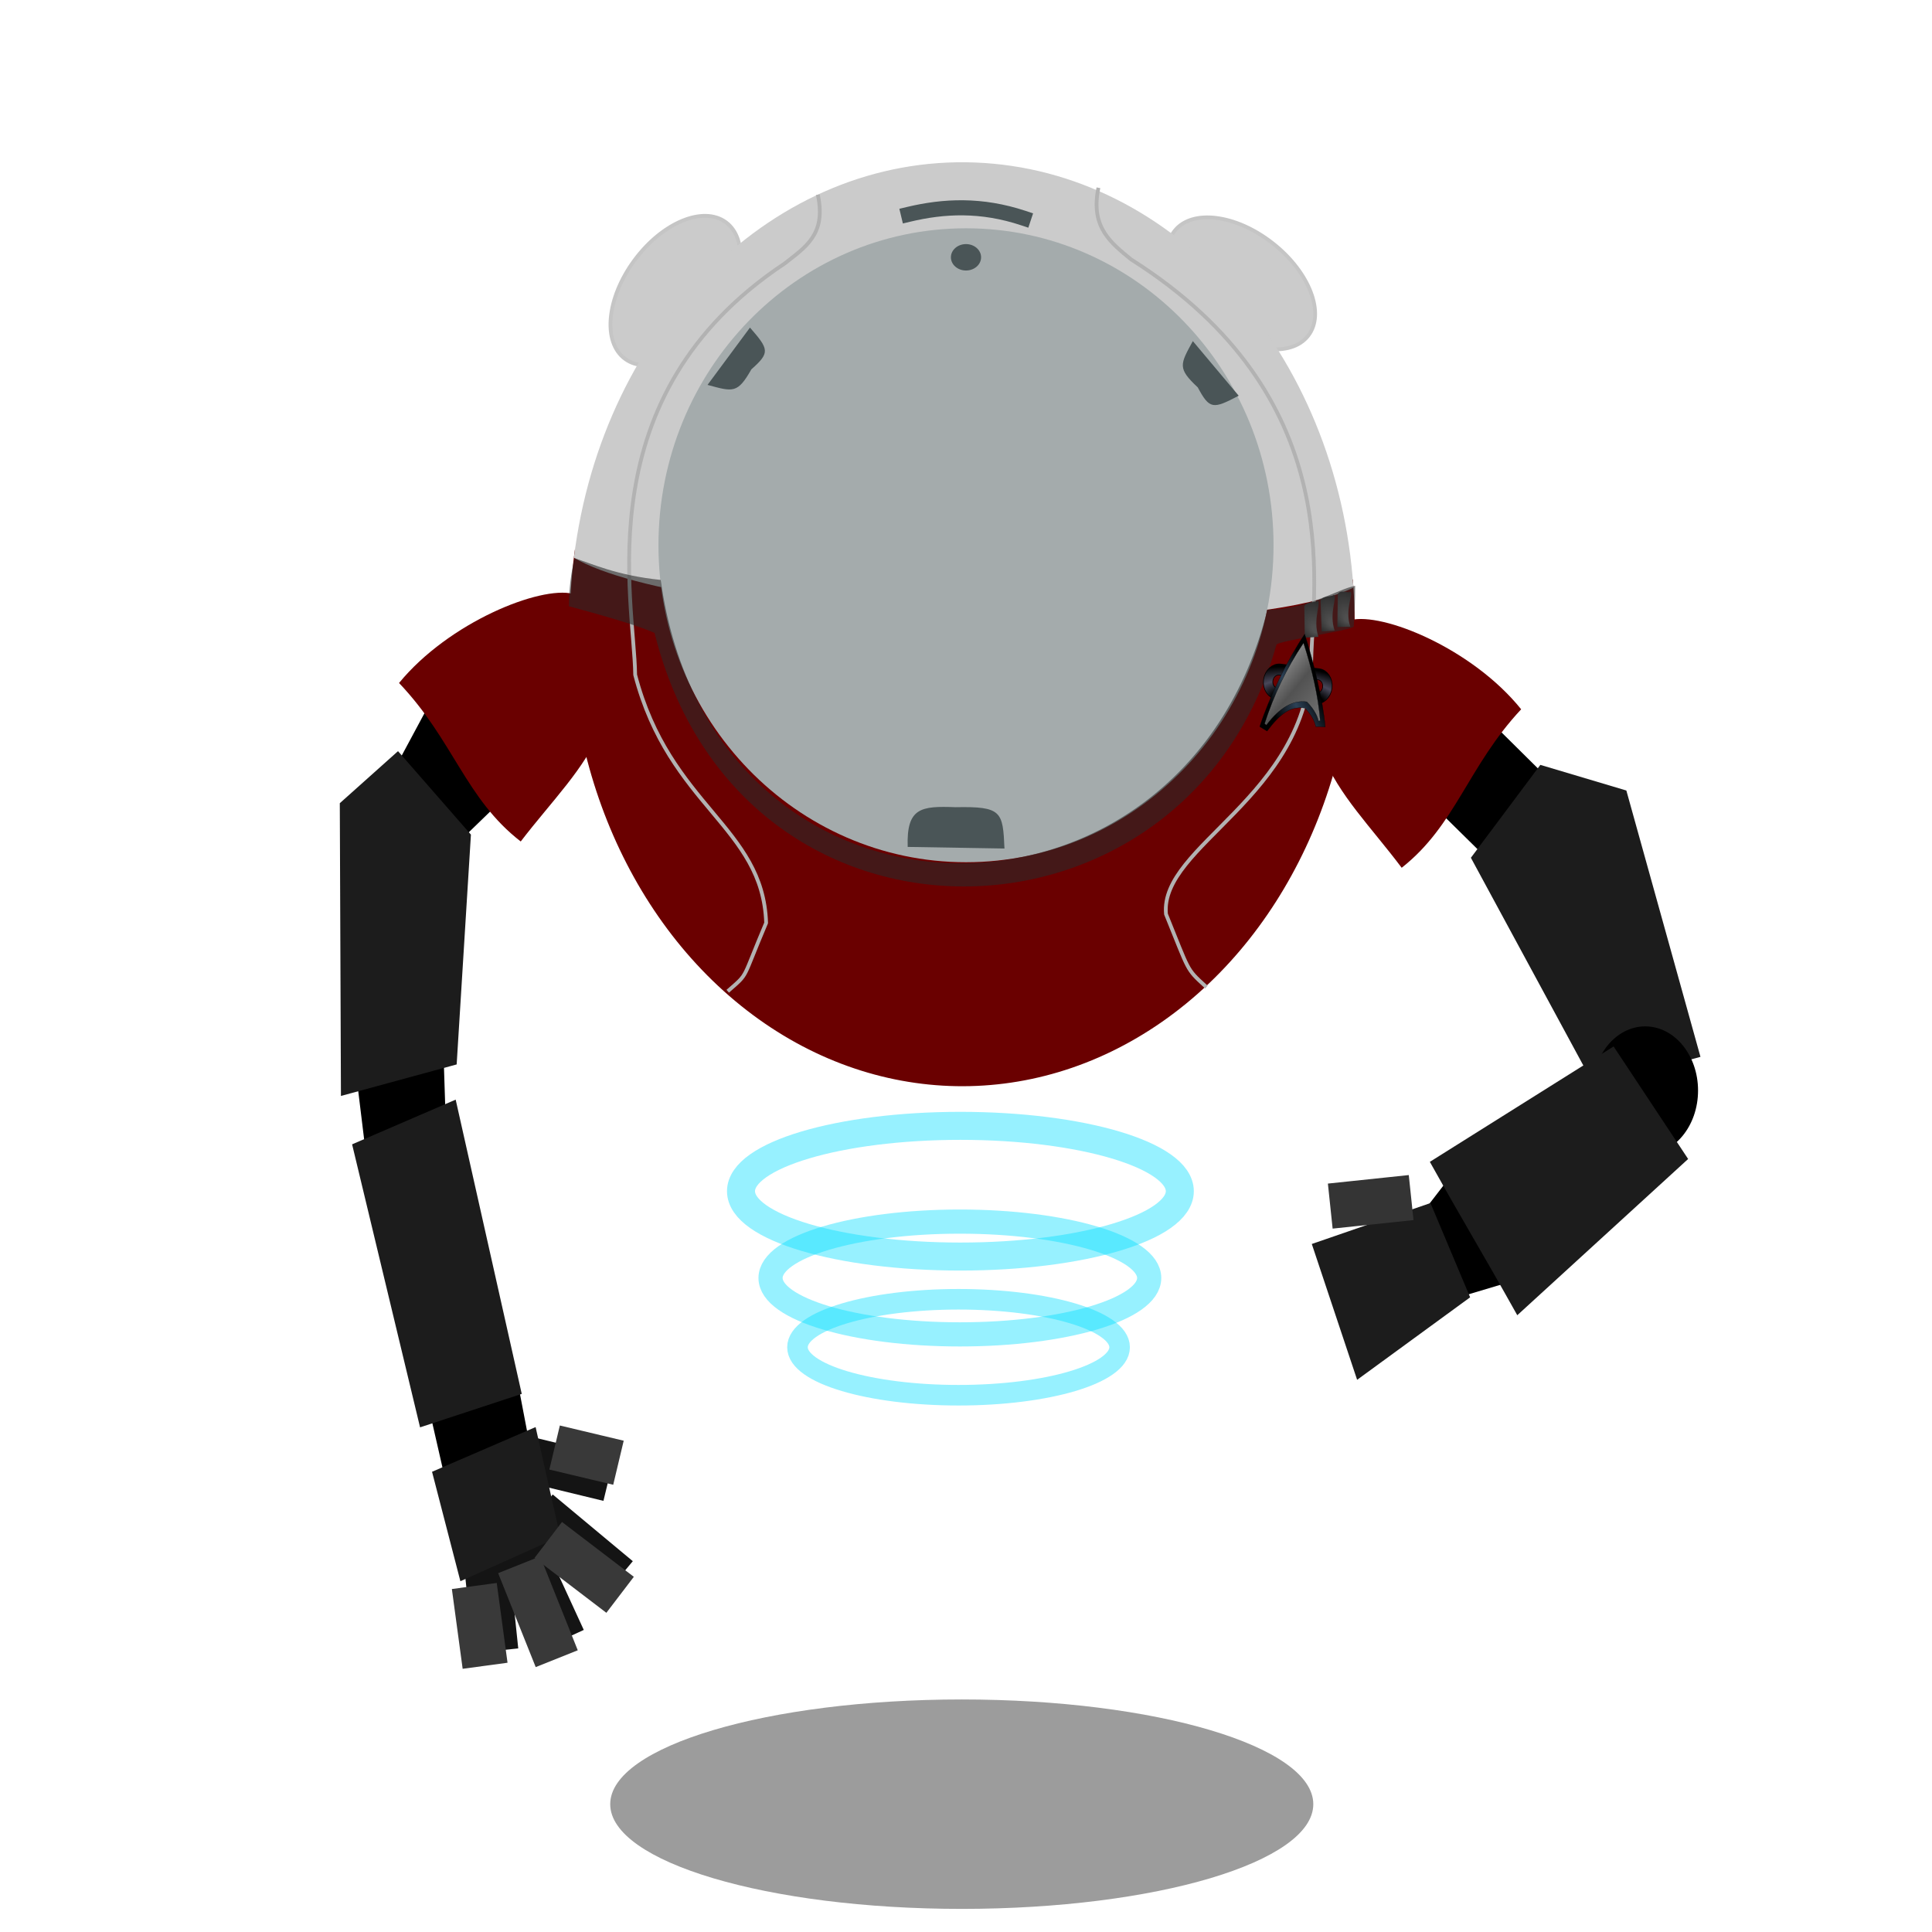
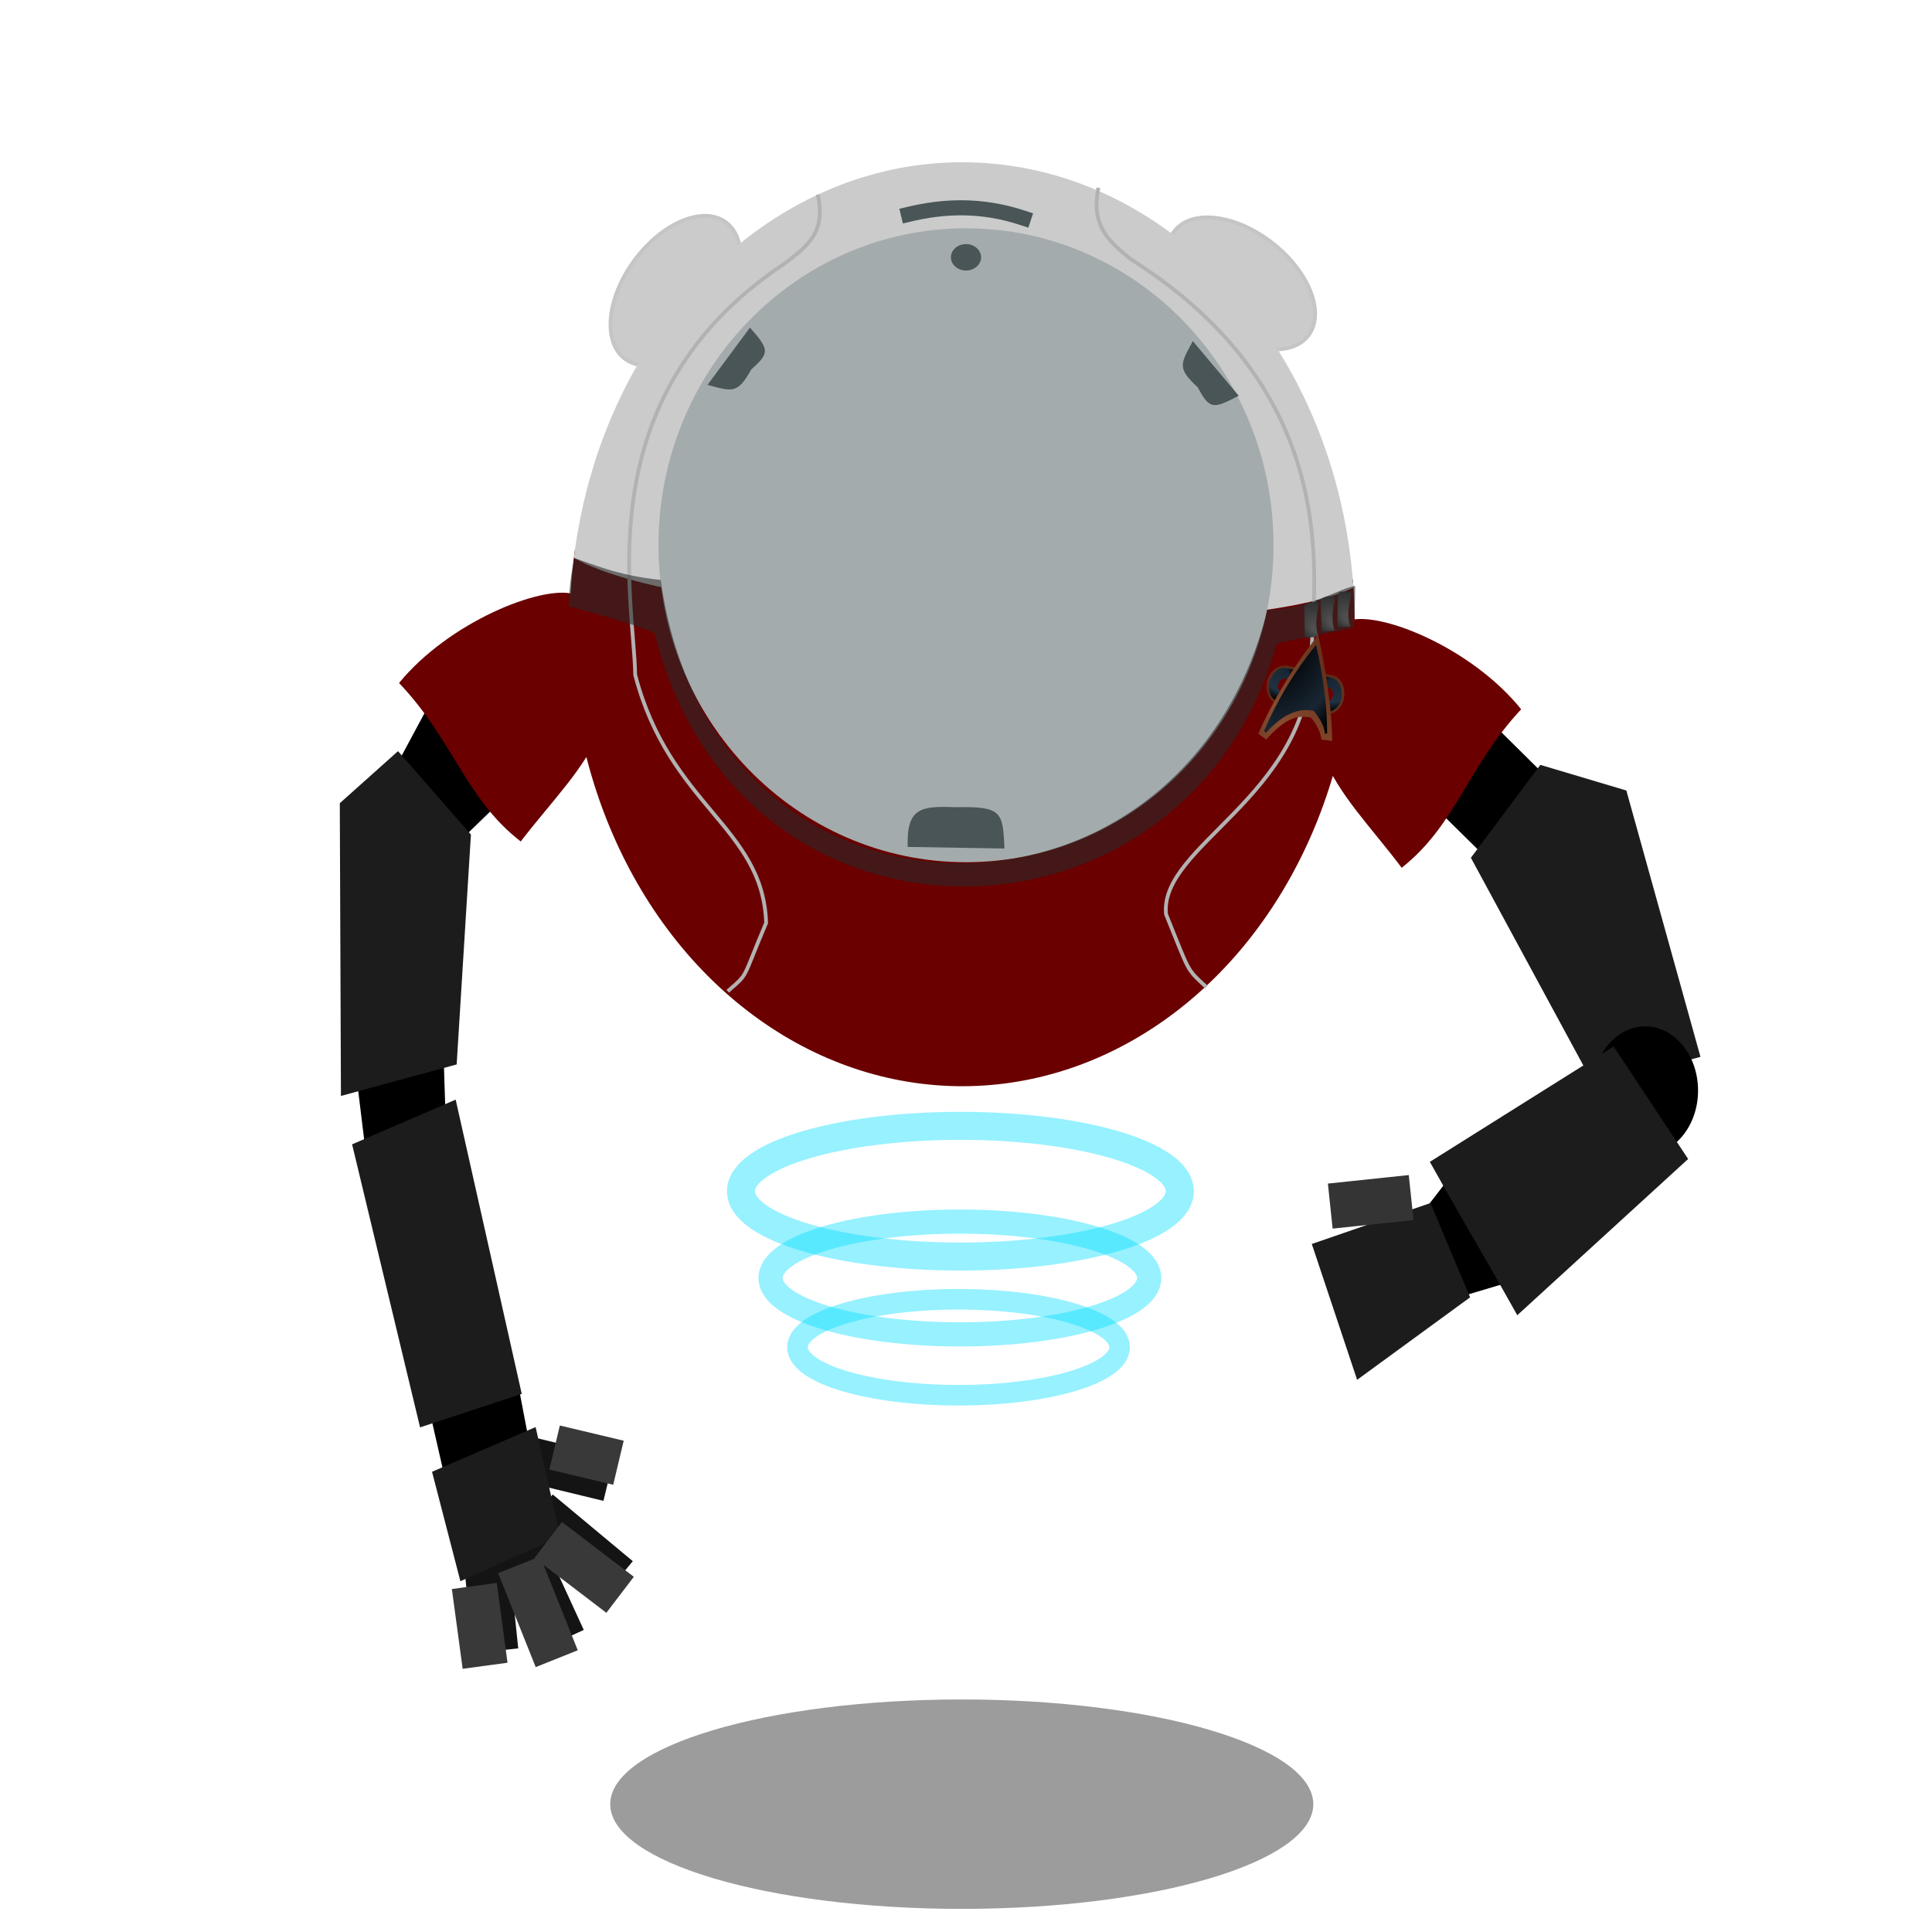
<svg xmlns="http://www.w3.org/2000/svg" width="512pt" height="512pt" viewBox="0 0 512 512">
  <style>
        .uniform-color {
            color: #6a0000;
        }
    </style>
  <defs>
    <radialGradient id="gradient0" gradientUnits="objectBoundingBox" cx="0.646" cy="-0.128" fx="0.464" fy="0.829" r="1.773" spreadMethod="reflect">
      <stop stop-color="#4f4f4f" offset="0.057" stop-opacity="1" />
      <stop stop-color="#232323" offset="0.423" stop-opacity="1" />
      <stop stop-color="#646464" offset="0.743" stop-opacity="1" />
      <stop stop-color="#767676" offset="0.984" stop-opacity="1" />
    </radialGradient>
    <radialGradient id="gradient1" gradientUnits="objectBoundingBox" cx="0.646" cy="-0.128" fx="0.464" fy="0.829" r="1.773" spreadMethod="reflect">
      <stop stop-color="#4f4f4f" offset="0.057" stop-opacity="1" />
      <stop stop-color="#232323" offset="0.423" stop-opacity="1" />
      <stop stop-color="#646464" offset="0.743" stop-opacity="1" />
      <stop stop-color="#767676" offset="0.984" stop-opacity="1" />
    </radialGradient>
    <radialGradient id="gradient2" gradientUnits="objectBoundingBox" cx="0.646" cy="-0.128" fx="0.464" fy="0.829" r="1.773" spreadMethod="reflect">
      <stop stop-color="#4f4f4f" offset="0.057" stop-opacity="1" />
      <stop stop-color="#232323" offset="0.423" stop-opacity="1" />
      <stop stop-color="#646464" offset="0.743" stop-opacity="1" />
      <stop stop-color="#767676" offset="0.984" stop-opacity="1" />
    </radialGradient>
-     <radialGradient id="gradient3" gradientUnits="objectBoundingBox" cx="0.526" cy="0.556" fx="0.543" fy="1.37" r="1.886" spreadMethod="reflect">
-       <stop stop-color="#000000" offset="0.231" stop-opacity="1" />
-       <stop stop-color="#484759" offset="0.374" stop-opacity="1" />
-       <stop stop-color="#000000" offset="0.574" stop-opacity="1" />
+     <linearGradient id="gradient3" gradientUnits="objectBoundingBox" x1="0.091" y1="-0.337" x2="2.342" y2="-0.337" spreadMethod="pad">
+       <stop stop-color="#5d2a17" offset="0.322" stop-opacity="1" />
+       <stop stop-color="#644130" offset="0.509" stop-opacity="1" />
+       <stop stop-color="#5d2a17" offset="0.699" stop-opacity="1" />
+     </linearGradient>
+     <radialGradient id="gradient4" gradientUnits="objectBoundingBox" cx="0.497" cy="-3.99680288865056e-15" fx="0.497" fy="-3.99680288865056e-15" r="1.276" spreadMethod="pad">
+       <stop stop-color="#000000" offset="0.148" stop-opacity="1" />
+       <stop stop-color="#182633" offset="0.242" stop-opacity="1" />
+       <stop stop-color="#213142" offset="0.605" stop-opacity="1" />
+       <stop stop-color="#000000" offset="0.805" stop-opacity="1" />
    </radialGradient>
-     <linearGradient id="gradient4" gradientUnits="objectBoundingBox" x1="0.993" y1="0.017" x2="0.01" y2="1.011" spreadMethod="pad">
-       <stop stop-color="#000000" offset="0.361" stop-opacity="1" />
-       <stop stop-color="#2c4156" offset="0.592" stop-opacity="1" />
-       <stop stop-color="#000000" offset="0.816" stop-opacity="1" />
-     </linearGradient>
-     <linearGradient id="gradient5" gradientUnits="objectBoundingBox" x1="0" y1="0" x2="1" y2="1" spreadMethod="pad">
-       <stop stop-color="#939393" offset="0.171" stop-opacity="1" />
-       <stop stop-color="#525252" offset="0.506" stop-opacity="1" />
-       <stop stop-color="#6f6f6f" offset="0.888" stop-opacity="1" />
-     </linearGradient>
+     <radialGradient id="gradient5" gradientUnits="objectBoundingBox" cx="1.002" cy="0.003" fx="1.002" fy="0.003" r="2.116" spreadMethod="pad">
+       <stop stop-color="#5d2a17" offset="0.112" stop-opacity="1" />
+       <stop stop-color="#884c2f" offset="0.522" stop-opacity="1" />
+       <stop stop-color="#5d2a17" offset="0.904" stop-opacity="1" />
+     </radialGradient>
+     <radialGradient id="gradient6" gradientUnits="objectBoundingBox" cx="0" cy="0" fx="0" fy="0" r="1.31" spreadMethod="pad">
+       <stop stop-color="#000000" offset="0.125" stop-opacity="1" />
+       <stop stop-color="#182633" offset="0.725" stop-opacity="1" />
+       <stop stop-color="#000000" offset="0.951" stop-opacity="1" />
+     </radialGradient>
  </defs>
  <ellipse id="shape11" transform="matrix(0.8045232 0.5939212 -0.5939212 0.8045232 181.5022 50.88029)" rx="13.5" ry="22.5" cx="13.5" cy="22.5" fill="#cbcbcb" fill-rule="evenodd" stroke="#c5c5c5" stroke-width="1" stroke-linecap="square" stroke-linejoin="bevel" />
  <ellipse id="shape12" transform="matrix(0.6182546 -0.7859779 0.7859779 0.6182546 302.9389 71.79891)" rx="13.5" ry="22.5" cx="13.5" cy="22.5" fill="#cbcbcb" fill-rule="evenodd" stroke="#c5c5c5" stroke-width="1" stroke-linecap="square" stroke-linejoin="bevel" />
  <path id="shape05" transform="translate(98.3125, 176.2875)" fill="#000000" fill-rule="evenodd" stroke-opacity="0" stroke="#000000" stroke-width="0" stroke-linecap="square" stroke-linejoin="bevel" d="M21 0L0 39.125L19.625 50.375L44.125 26.625Z" />
  <path id="shape02" transform="translate(375, 188.35)" fill="#000000" fill-rule="evenodd" stroke-opacity="0" stroke="#000000" stroke-width="0" stroke-linecap="square" stroke-linejoin="bevel" d="M0 20.375L25.5 45.5L43.125 25.75L17.125 0Z" />
  <path id="shape5" transform="translate(105.75, 157.0705)" fill="currentColor" class="uniform-color" fill-rule="evenodd" stroke-opacity="0" stroke="#000000" stroke-width="0" stroke-linecap="square" stroke-linejoin="bevel" d="M46.125 0.305C37.389 -1.877 13.189 7.837 0 23.93C14.419 39.081 17.615 54.619 32.25 65.93C40.619 55.009 49.186 46.76 53.625 35.929Z" />
  <path id="shape010" transform="matrix(-1 0 0 1 403.125 164.0384)" fill="currentColor" class="uniform-color" fill-rule="evenodd" stroke-opacity="0" stroke="#000000" stroke-width="0" stroke-linecap="square" stroke-linejoin="bevel" d="M45.286 0.305C36.709 -1.877 12.949 7.837 0 23.93C14.157 39.081 17.294 54.619 31.664 65.93C39.881 55.009 48.291 46.76 52.65 35.929Z" />
  <path id="shape09" transform="translate(150.9968, 145.6637)" d="M1.356 0C-5.134 46.932 12.02 94.049 45.359 120.863C78.699 147.676 122.2 149.341 156.947 125.134C191.694 100.927 211.409 55.221 207.519 7.891" fill="currentColor" class="uniform-color" fill-rule="evenodd" stroke-opacity="0" stroke="#000000" stroke-width="0" stroke-linecap="square" stroke-linejoin="bevel" />
  <path id="shape0" transform="translate(139, 386.5)" fill="none" stroke="#141414" stroke-width="12" stroke-linecap="square" stroke-linejoin="miter" stroke-miterlimit="2" d="M0 0L16.5 4" />
  <path id="shape1" transform="translate(147.25, 404.5)" fill="none" stroke="#141414" stroke-width="12" stroke-linecap="square" stroke-linejoin="miter" stroke-miterlimit="2" d="M0 0L12 10" />
  <path id="shape21" transform="translate(138.25, 410.5)" fill="none" stroke="#141414" stroke-width="12" stroke-linecap="square" stroke-linejoin="miter" stroke-miterlimit="2" d="M0 0L8.5 18.5" />
  <path id="shape3" transform="translate(128.25, 407.5)" fill="none" stroke="#141414" stroke-width="12" stroke-linecap="square" stroke-linejoin="miter" stroke-miterlimit="2" d="M0 0L2.5 24" />
  <path id="shape01" transform="translate(372.8125, 310.4)" fill="#000000" fill-rule="evenodd" stroke-opacity="0" stroke="#000000" stroke-width="0" stroke-linecap="square" stroke-linejoin="bevel" d="M0 16.375L5 36L32.625 27.75L12.625 0Z" />
  <path id="shape03" transform="translate(112.6375, 358.8)" fill="#000000" fill-rule="evenodd" stroke-opacity="0" stroke="#000000" stroke-width="0" stroke-linecap="square" stroke-linejoin="bevel" d="M0 9.875L7 40.5L28.625 28.75L23.125 0Z" />
  <path id="shape04" transform="translate(94.225, 273.45)" fill="#000000" fill-rule="evenodd" stroke-opacity="0" stroke="#000000" stroke-width="0" stroke-linecap="square" stroke-linejoin="bevel" d="M0 9.875L3.5 38.5L24.125 30.75L23.125 0Z" />
  <path id="shape091" transform="translate(152.0904, 42.99906)" fill="#cbcbcb" fill-rule="evenodd" stroke-opacity="0" stroke="#000000" stroke-width="0" stroke-linecap="square" stroke-linejoin="bevel" d="M206.579 112.74C202.362 50.598 159.196 2.097 106.298 0.066C53.4 -1.965 7.644 43.121 0 104.808C30.509 122.855 174.81 128.207 206.579 112.74Z" />
  <ellipse id="shape6" transform="translate(174.5, 60.5)" rx="81.5" ry="84" cx="81.5" cy="84" fill="#a4abac" fill-rule="evenodd" stroke-opacity="0" stroke="#000000" stroke-width="0" stroke-linecap="square" stroke-linejoin="bevel" />
  <path id="shape7" transform="translate(240.75, 55.06735)" fill="none" stroke="#4a5557" stroke-width="4" stroke-linecap="square" stroke-linejoin="miter" stroke-miterlimit="2" d="M0 1.745C9.379 -0.499 19.295 -0.987 30.5 2.745" />
  <path id="shape8" transform="translate(187.5, 86.8125)" fill="#4a5557" fill-rule="evenodd" stroke-opacity="0" stroke="#000000" stroke-width="0" stroke-linecap="square" stroke-linejoin="bevel" d="M11.25 0L0 15.188C6.816 17.044 7.963 17.508 11.625 11.062C16.635 6.625 16.271 5.75 11.25 0Z" />
  <path id="shape011" transform="matrix(-0.5850629 -0.8109879 0.8109879 -0.5850629 249.5282 236.8916)" fill="#4a5557" fill-rule="evenodd" stroke-opacity="0" stroke="#000000" stroke-width="0" stroke-linecap="square" stroke-linejoin="bevel" d="M15.351 0L0 20.552C8.194 25.946 9.493 26.52 16.464 16.45C22.097 9.225 24.012 5.833 15.351 0Z" />
  <path id="shape012" transform="matrix(-0.2326915 0.9725506 -0.9725506 -0.2326915 330.8856 93.9305)" fill="#4a5557" fill-rule="evenodd" stroke-opacity="0" stroke="#000000" stroke-width="0" stroke-linecap="square" stroke-linejoin="bevel" d="M11.25 0L0 15.188C6.816 17.044 7.963 17.508 11.625 11.062C16.635 6.625 16.271 5.75 11.25 0Z" />
  <ellipse id="shape9" transform="translate(252, 64.6875)" rx="4" ry="3.5" cx="4" cy="3.5" fill="#4a5557" fill-rule="evenodd" stroke-opacity="0" stroke="#000000" stroke-width="0" stroke-linecap="square" stroke-linejoin="bevel" />
  <path id="shape10" transform="translate(290.6043, 50.25)" fill="none" stroke="#b2b2b2" stroke-width="1" stroke-linecap="square" stroke-linejoin="bevel" d="M0.396 0C-1.533 10.131 3.945 14.202 9.146 18.5C66.493 54.766 57.341 104.443 56.896 124.25C55.813 161.098 16.69 173.766 18.396 192C24.613 207.299 23.721 206.407 28.739 211" />
  <path id="shape014" transform="matrix(-1 0 0 1 217.259 52.08056)" fill="none" stroke="#b2b2b2" stroke-width="1" stroke-linecap="square" stroke-linejoin="bevel" d="M0.427 0C-1.587 10.131 3.883 13.452 9.315 17.75C62.287 52.863 49.161 106.904 48.932 126.75C39.834 161.606 15.052 167.043 14.225 192.5C20.718 207.799 18.784 205.688 24.025 210.281" />
  <path id="shape092" transform="translate(150.7706, 147.9258)" fill="#292929" fill-opacity="0.588" fill-rule="evenodd" stroke-opacity="0" stroke="#000000" stroke-width="0" stroke-linecap="square" stroke-linejoin="bevel" d="M1.516 0C0.54 3.857 0.035 8.104 0 12.741C11.558 15.842 19.122 18.196 22.691 19.802C45.212 110.42 163.844 107.32 187.502 22.925C187.586 21.971 207.911 19.049 207.978 18.099C208.231 14.475 208.358 10.878 208.355 7.326C203.812 8.16 196.215 13.4 185.087 13.699C162.497 104.883 37.953 104.118 24.322 5.762C12.596 4.551 6.225 1.495 1.516 0Z" />
  <path id="shape020" transform="translate(90.05, 199.0625)" fill="#1c1c1c" fill-rule="evenodd" stroke-opacity="0" stroke="#000000" stroke-width="0" stroke-linecap="square" stroke-linejoin="bevel" d="M15.428 0L34.75 22.118L30.971 83.022L0.303 91.375L0 13.794Z" />
  <path id="shape022" transform="matrix(-1 0 0 1 450.6404 202.7)" fill="#1c1c1c" fill-rule="evenodd" stroke-opacity="0" stroke="#000000" stroke-width="0" stroke-linecap="square" stroke-linejoin="bevel" d="M42.432 0L60.84 24.618L28.139 85.022L0 77.375L19.64 6.794Z" />
  <path id="shape023" transform="matrix(0.9801965 -0.1980272 0.1980272 0.9801965 92.08805 297.2086)" fill="#1c1c1c" fill-rule="evenodd" stroke-opacity="0" stroke="#000000" stroke-width="0" stroke-linecap="square" stroke-linejoin="bevel" d="M29.25 0L30.971 79.904L2.803 83.257L0 6.176Z" />
  <path id="shape024" transform="matrix(0.9801965 -0.1980272 0.1980272 0.9801965 113.2726 383.9827)" fill="#1c1c1c" fill-rule="evenodd" stroke-opacity="0" stroke="#000000" stroke-width="0" stroke-linecap="square" stroke-linejoin="bevel" d="M29.25 0L29.892 29.697L1.62 36.089L0 6.176Z" />
  <path id="shape025" transform="matrix(0.9801965 -0.1980272 0.1980272 0.9801965 346.7682 325.3493)" fill="#1c1c1c" fill-rule="evenodd" stroke-opacity="0" stroke="#000000" stroke-width="0" stroke-linecap="square" stroke-linejoin="bevel" d="M32.973 0L38.328 26.568L4.645 42.069L0 4.404Z" />
  <ellipse id="shape14" transform="translate(422, 272)" rx="14" ry="17" cx="14" cy="17" fill="#000000" fill-rule="evenodd" stroke-opacity="0" stroke="#000000" stroke-width="0" stroke-linecap="square" stroke-linejoin="bevel" />
  <path id="shape026" transform="translate(378.9254, 277.3198)" fill="#1c1c1c" fill-rule="evenodd" stroke-opacity="0" stroke="#000000" stroke-width="0" stroke-linecap="square" stroke-linejoin="bevel" d="M68.447 29.823L23.168 71.228C12.779 52.679 10.389 49.13 0 30.581L48.697 0Z" />
  <path id="shape15" transform="translate(152.8125, 385)" fill="#1c1c1c" stroke="#393939" stroke-width="12" stroke-linecap="square" stroke-linejoin="miter" stroke-miterlimit="2" d="M0 0L5.25 1.25" />
  <path id="shape16" transform="translate(150.0625, 411.75)" fill="#1c1c1c" stroke="#393939" stroke-width="12" stroke-linecap="square" stroke-linejoin="miter" stroke-miterlimit="2" d="M0 0L9.5 7.25" />
  <path id="shape17" transform="translate(139.8125, 420.25)" fill="#1c1c1c" stroke="#393939" stroke-width="12" stroke-linecap="square" stroke-linejoin="miter" stroke-miterlimit="2" d="M0 0L5.5 13.75" />
  <path id="shape18" transform="translate(126.5, 426.25)" fill="#1c1c1c" stroke="#393939" stroke-width="12" stroke-linecap="square" stroke-linejoin="miter" stroke-miterlimit="2" d="M0 0L1.25 9.25" />
  <path id="shape19" transform="translate(358.5, 318)" fill="#1c1c1c" stroke="#343434" stroke-width="12" stroke-linecap="square" stroke-linejoin="miter" stroke-miterlimit="2" d="M9.5 0L0 1" />
  <ellipse id="shape4" transform="matrix(1.32143 0 0 1.32143 161.7142 450.375)" rx="70.5" ry="21" cx="70.5" cy="21" fill="#000000" fill-opacity="0.388" fill-rule="evenodd" stroke-opacity="0" stroke="#000000" stroke-width="0" stroke-linecap="square" stroke-linejoin="bevel" />
  <ellipse id="shape06" transform="matrix(0.7116631 0 0 0.7116631 204.2028 323.7351)" rx="70.5" ry="21" cx="70.5" cy="21" fill="none" stroke-opacity="0.408" stroke="#00ddff" stroke-width="9" stroke-linecap="square" stroke-linejoin="bevel" />
  <ellipse id="shape07" transform="matrix(0.6054702 0 0 0.6054702 211.3394 344.3202)" rx="70.5" ry="21" cx="70.5" cy="21" fill="none" stroke-opacity="0.408" stroke="#00ddff" stroke-width="9" stroke-linecap="square" stroke-linejoin="bevel" />
  <ellipse id="shape08" transform="matrix(0.8247577 0 0 0.8247577 196.3725 298.3602)" rx="70.5" ry="21" cx="70.5" cy="21" fill="none" stroke-opacity="0.408" stroke="#00ddff" stroke-width="9" stroke-linecap="square" stroke-linejoin="bevel" />
-   <path id="shape0323" transform="matrix(0.001395034 -0.0007019081 0.0006481975 0.001288285 350.8333 159.0579)" fill="url(#gradient0)" fill-rule="evenodd" stroke="#3f3f3f" stroke-width="2.88" stroke-linecap="square" stroke-linejoin="bevel" d="M2582.8 145.041C3447.02 -457.599 4271.18 1029.14 4641.56 770.861C5137.7 1365.26 2441.54 3120.85 1988.6 6540.47L0 5522.59Z" />
+   <path id="shape0323" transform="matrix(0.001395034 -0.0007019081 0.0006481975 0.001288285 350.8333 159.058)" fill="url(#gradient0)" fill-rule="evenodd" stroke="#3f3f3f" stroke-width="2.88" stroke-linecap="square" stroke-linejoin="bevel" d="M2582.8 145.041C3447.02 -457.599 4271.18 1029.14 4641.56 770.861C5137.7 1365.26 2441.54 3120.85 1988.6 6540.47L0 5522.59Z" />
  <path id="shape03231" transform="matrix(0.001395034 -0.0007019081 0.0006481975 0.001288285 346.7528 160.4072)" fill="url(#gradient1)" fill-rule="evenodd" stroke="#3f3f3f" stroke-width="2.88" stroke-linecap="square" stroke-linejoin="bevel" d="M2206.57 187.432C3070.79 -415.208 4258.37 650.979 4628.75 392.701C5124.89 987.103 2495.51 2888.22 2042.57 6307.84L0 5406.11Z" />
  <path id="shape03232" transform="matrix(0.001395034 -0.0007019081 0.0006481975 0.001288285 342.2729 162.034)" fill="url(#gradient2)" fill-rule="evenodd" stroke="#3f3f3f" stroke-width="2.88" stroke-linecap="square" stroke-linejoin="bevel" d="M2340.8 187.432C3205.02 -415.208 4392.6 650.979 4762.98 392.701C5259.12 987.103 2589.27 2975.33 2136.33 6394.95L0 5405.74Z" />
-   <g id="group0" transform="matrix(0.5100603 0.0618475 -0.07232014 0.5964288 336.9384 166.978)" fill="none">
-     <rect id="shape021" transform="matrix(0.04478504 -8.67361737988404e-19 -8.67361737988404e-19 0.04478504 1.479624 16.82981)" fill="none" stroke="#000000" stroke-width="115.2" stroke-linecap="round" stroke-linejoin="round" width="686.452" height="239.321" rx="120.089" ry="119.66" />
-     <rect id="shape0111" transform="matrix(0.04478504 -8.67361737988404e-19 -8.67361737988404e-19 0.04478504 1.471867 16.85757)" fill="none" stroke="url(#gradient3)" stroke-width="100.8" stroke-linecap="round" stroke-linejoin="round" width="686.452" height="239.321" rx="120.089" ry="119.66" />
-     <path id="shape01111" transform="matrix(0.02846884 -4.33680868994202e-19 0 0.02846884 1.13686837721616e-13 1.13686837721616e-13)" fill="url(#gradient4)" stroke="#000000" stroke-width="3.6" stroke-linecap="square" stroke-linejoin="miter" stroke-miterlimit="2.16" d="M607.047 0C346.659 436.964 105.655 1042.06 0 1507.2L142.106 1562.39C345.783 1260.7 512.843 1132.91 772.803 1136.87C785.223 1147.75 949.141 1247.76 1008.39 1403.06C1019.32 1399.56 1164.43 1391.34 1180.23 1390.13C1084.13 997.108 828.11 408.079 607.047 0Z" />
-     <path id="shape0121" transform="matrix(0.02846884 -8.67361737988404e-19 0 0.02846884 2.305328 3.926256)" fill="url(#gradient5)" stroke="#000000" stroke-width="3.6" stroke-linecap="square" stroke-linejoin="miter" stroke-miterlimit="2.16" d="M524.808 0C271.784 424.606 102.667 863.026 0 1315.01L35.76 1333.27C233.677 1040.11 458.94 895.45 711.548 899.296C723.617 909.867 905.36 1022.09 962.929 1173C969.51 1170.7 980.475 1168.97 995.828 1167.79C902.447 785.888 739.62 396.538 524.808 0Z" />
+   <g id="group0" transform="matrix(0.0254571 0.00547141 -0.006330807 0.02945566 338.9123 166.098)" fill="none">
+     <path id="shape013" transform="translate(6.6293723648414e-06, 317.519)" fill="url(#gradient3)" fill-rule="evenodd" stroke-opacity="0" stroke="#000000" stroke-width="0" stroke-linecap="square" stroke-linejoin="bevel" d="M178.66 114.964C110.765 110.604 79.887 230.334 177.205 238.711L613.355 244.543C715.583 236.51 706.413 112.739 612.375 113.705ZM635.223 0.032C815.826 -3.658 892.75 315.848 635.223 354.812L176.583 354.812C-61.889 338.558 -55.814 13.225 176.583 0.572Z" />
+     <path id="shape015" transform="translate(25.54545, 341.0322)" fill="url(#gradient4)" fill-rule="evenodd" stroke-opacity="0" stroke="#000000" stroke-width="0" stroke-linecap="square" stroke-linejoin="bevel" d="M154.777 93.517C86.882 89.157 56.004 208.887 153.322 217.264L588.032 222.377C690.26 214.344 681.809 88.412 587.771 89.378ZM614.935 0C762.959 10.161 833.066 287.741 592.085 308.709L126.065 306.011C-68.487 268.157 -16.34 5.467 136.855 0.01Z" />
+     <path id="shape0111" transform="matrix(0.6356773 0 0 0.6356773 24.11548 0)" fill="url(#gradient5)" stroke-opacity="0" stroke="#000000" stroke-width="0" stroke-linecap="square" stroke-linejoin="bevel" d="M607.047 0C346.659 436.964 105.655 1042.06 0 1507.2L142.106 1562.39C345.783 1260.7 512.843 1132.91 772.803 1136.87C785.223 1147.75 949.141 1247.76 1008.39 1403.06C1019.32 1399.56 1164.43 1391.34 1180.23 1390.13C1084.13 997.108 828.11 408.079 607.047 0Z" />
+     <path id="shape0121" transform="matrix(0.6356773 0 0 0.6356773 75.59089 87.66892)" fill="url(#gradient6)" stroke-opacity="0" stroke="#000000" stroke-width="0" stroke-linecap="square" stroke-linejoin="bevel" d="M524.808 0C271.784 424.606 102.667 863.026 0 1315.01L35.76 1333.27C233.677 1040.11 458.94 895.45 711.548 899.296C723.617 909.867 905.36 1022.09 962.929 1173C969.51 1170.7 980.475 1168.97 995.828 1167.79C902.447 785.888 739.62 396.538 524.808 0Z" />
  </g>
</svg>
